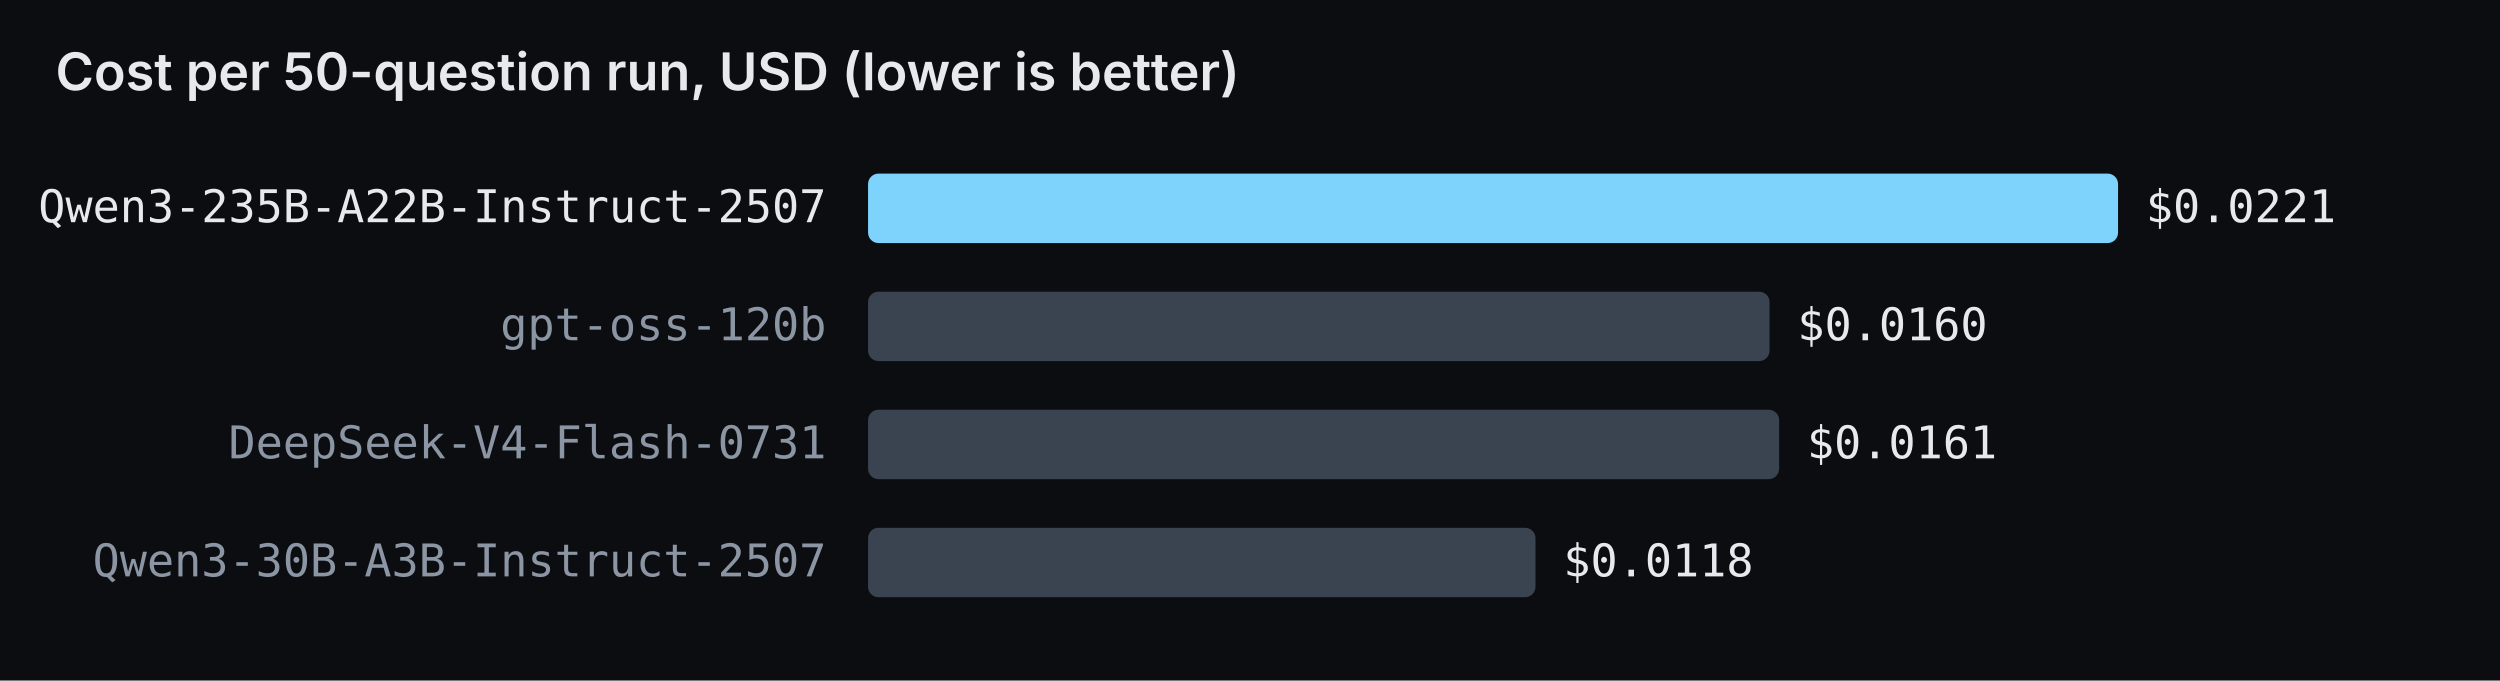
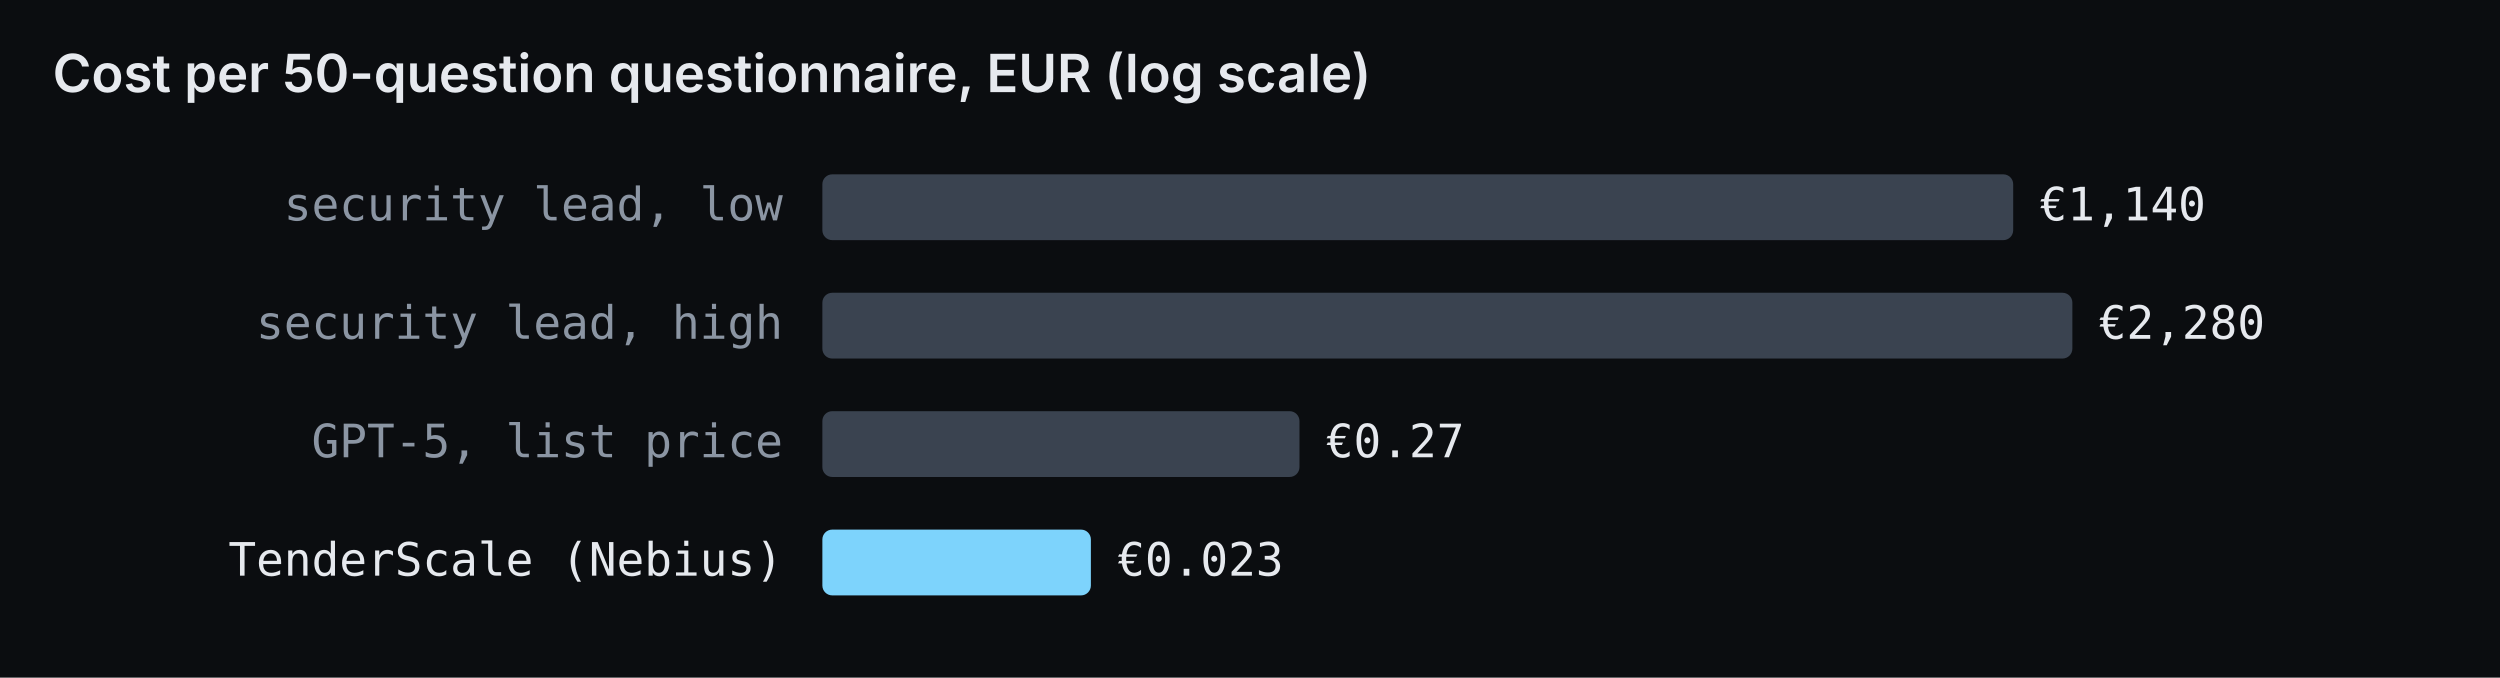
- <svg xmlns="http://www.w3.org/2000/svg" width="720" height="196" viewBox="0 0 720 196">
-   <rect width="720" height="196" fill="#0b0d10" />
-   <text x="16" y="26" fill="#e6e9ee" font-size="15" font-weight="600" font-family="Inter,system-ui,sans-serif">Cost per 50-question run, USD (lower is better)</text>
-   <text x="238" y="64" text-anchor="end" fill="#e6e9ee" font-size="13" font-family="ui-monospace,Menlo,monospace">Qwen3-235B-A22B-Instruct-2507</text>
-   <rect x="250" y="50" width="360" height="20" rx="3" fill="#7dd3fc" />
-   <text x="618" y="64" fill="#e6e9ee" font-size="13" font-family="ui-monospace,Menlo,monospace">$0.0221</text>
-   <text x="238" y="98" text-anchor="end" fill="#8b95a3" font-size="13" font-family="ui-monospace,Menlo,monospace">gpt-oss-120b</text>
-   <rect x="250" y="84" width="259.632" height="20" rx="3" fill="#3a4350" />
-   <text x="517.632" y="98" fill="#e6e9ee" font-size="13" font-family="ui-monospace,Menlo,monospace">$0.0160</text>
-   <text x="238" y="132" text-anchor="end" fill="#8b95a3" font-size="13" font-family="ui-monospace,Menlo,monospace">DeepSeek-V4-Flash-0731</text>
-   <rect x="250" y="118" width="262.392" height="20" rx="3" fill="#3a4350" />
-   <text x="520.392" y="132" fill="#e6e9ee" font-size="13" font-family="ui-monospace,Menlo,monospace">$0.0161</text>
-   <text x="238" y="166" text-anchor="end" fill="#8b95a3" font-size="13" font-family="ui-monospace,Menlo,monospace">Qwen3-30B-A3B-Instruct-2507</text>
-   <rect x="250" y="152" width="192.226" height="20" rx="3" fill="#3a4350" />
-   <text x="450.226" y="166" fill="#e6e9ee" font-size="13" font-family="ui-monospace,Menlo,monospace">$0.0118</text>
+ <svg xmlns="http://www.w3.org/2000/svg" width="760" height="206" viewBox="0 0 760 206">
+   <rect width="760" height="206" fill="#0b0d10" />
+   <text x="16" y="28" fill="#e6e9ee" font-size="16" font-weight="600" font-family="Inter,system-ui,sans-serif">Cost per 50-question questionnaire, EUR (log scale)</text>
+   <text x="238" y="67" text-anchor="end" fill="#8b95a3" font-size="14" font-family="ui-monospace,Menlo,monospace">security lead, low</text>
+   <rect x="250" y="53" width="362.008" height="20" rx="3" fill="#3a4350" />
+   <text x="620.008" y="67" fill="#e6e9ee" font-size="14" font-family="ui-monospace,Menlo,monospace">€1,140</text>
+   <text x="238" y="103" text-anchor="end" fill="#8b95a3" font-size="14" font-family="ui-monospace,Menlo,monospace">security lead, high</text>
+   <rect x="250" y="89" width="380" height="20" rx="3" fill="#3a4350" />
+   <text x="638" y="103" fill="#e6e9ee" font-size="14" font-family="ui-monospace,Menlo,monospace">€2,280</text>
+   <text x="238" y="139" text-anchor="end" fill="#8b95a3" font-size="14" font-family="ui-monospace,Menlo,monospace">GPT-5, list price</text>
+   <rect x="250" y="125" width="145.041" height="20" rx="3" fill="#3a4350" />
+   <text x="403.041" y="139" fill="#e6e9ee" font-size="14" font-family="ui-monospace,Menlo,monospace">€0.27</text>
+   <text x="238" y="175" text-anchor="end" fill="#e6e9ee" font-size="14" font-family="ui-monospace,Menlo,monospace">TenderScale (Nebius)</text>
+   <rect x="250" y="161" width="81.631" height="20" rx="3" fill="#7dd3fc" />
+   <text x="339.631" y="175" fill="#e6e9ee" font-size="14" font-family="ui-monospace,Menlo,monospace">€0.023</text>
</svg>
